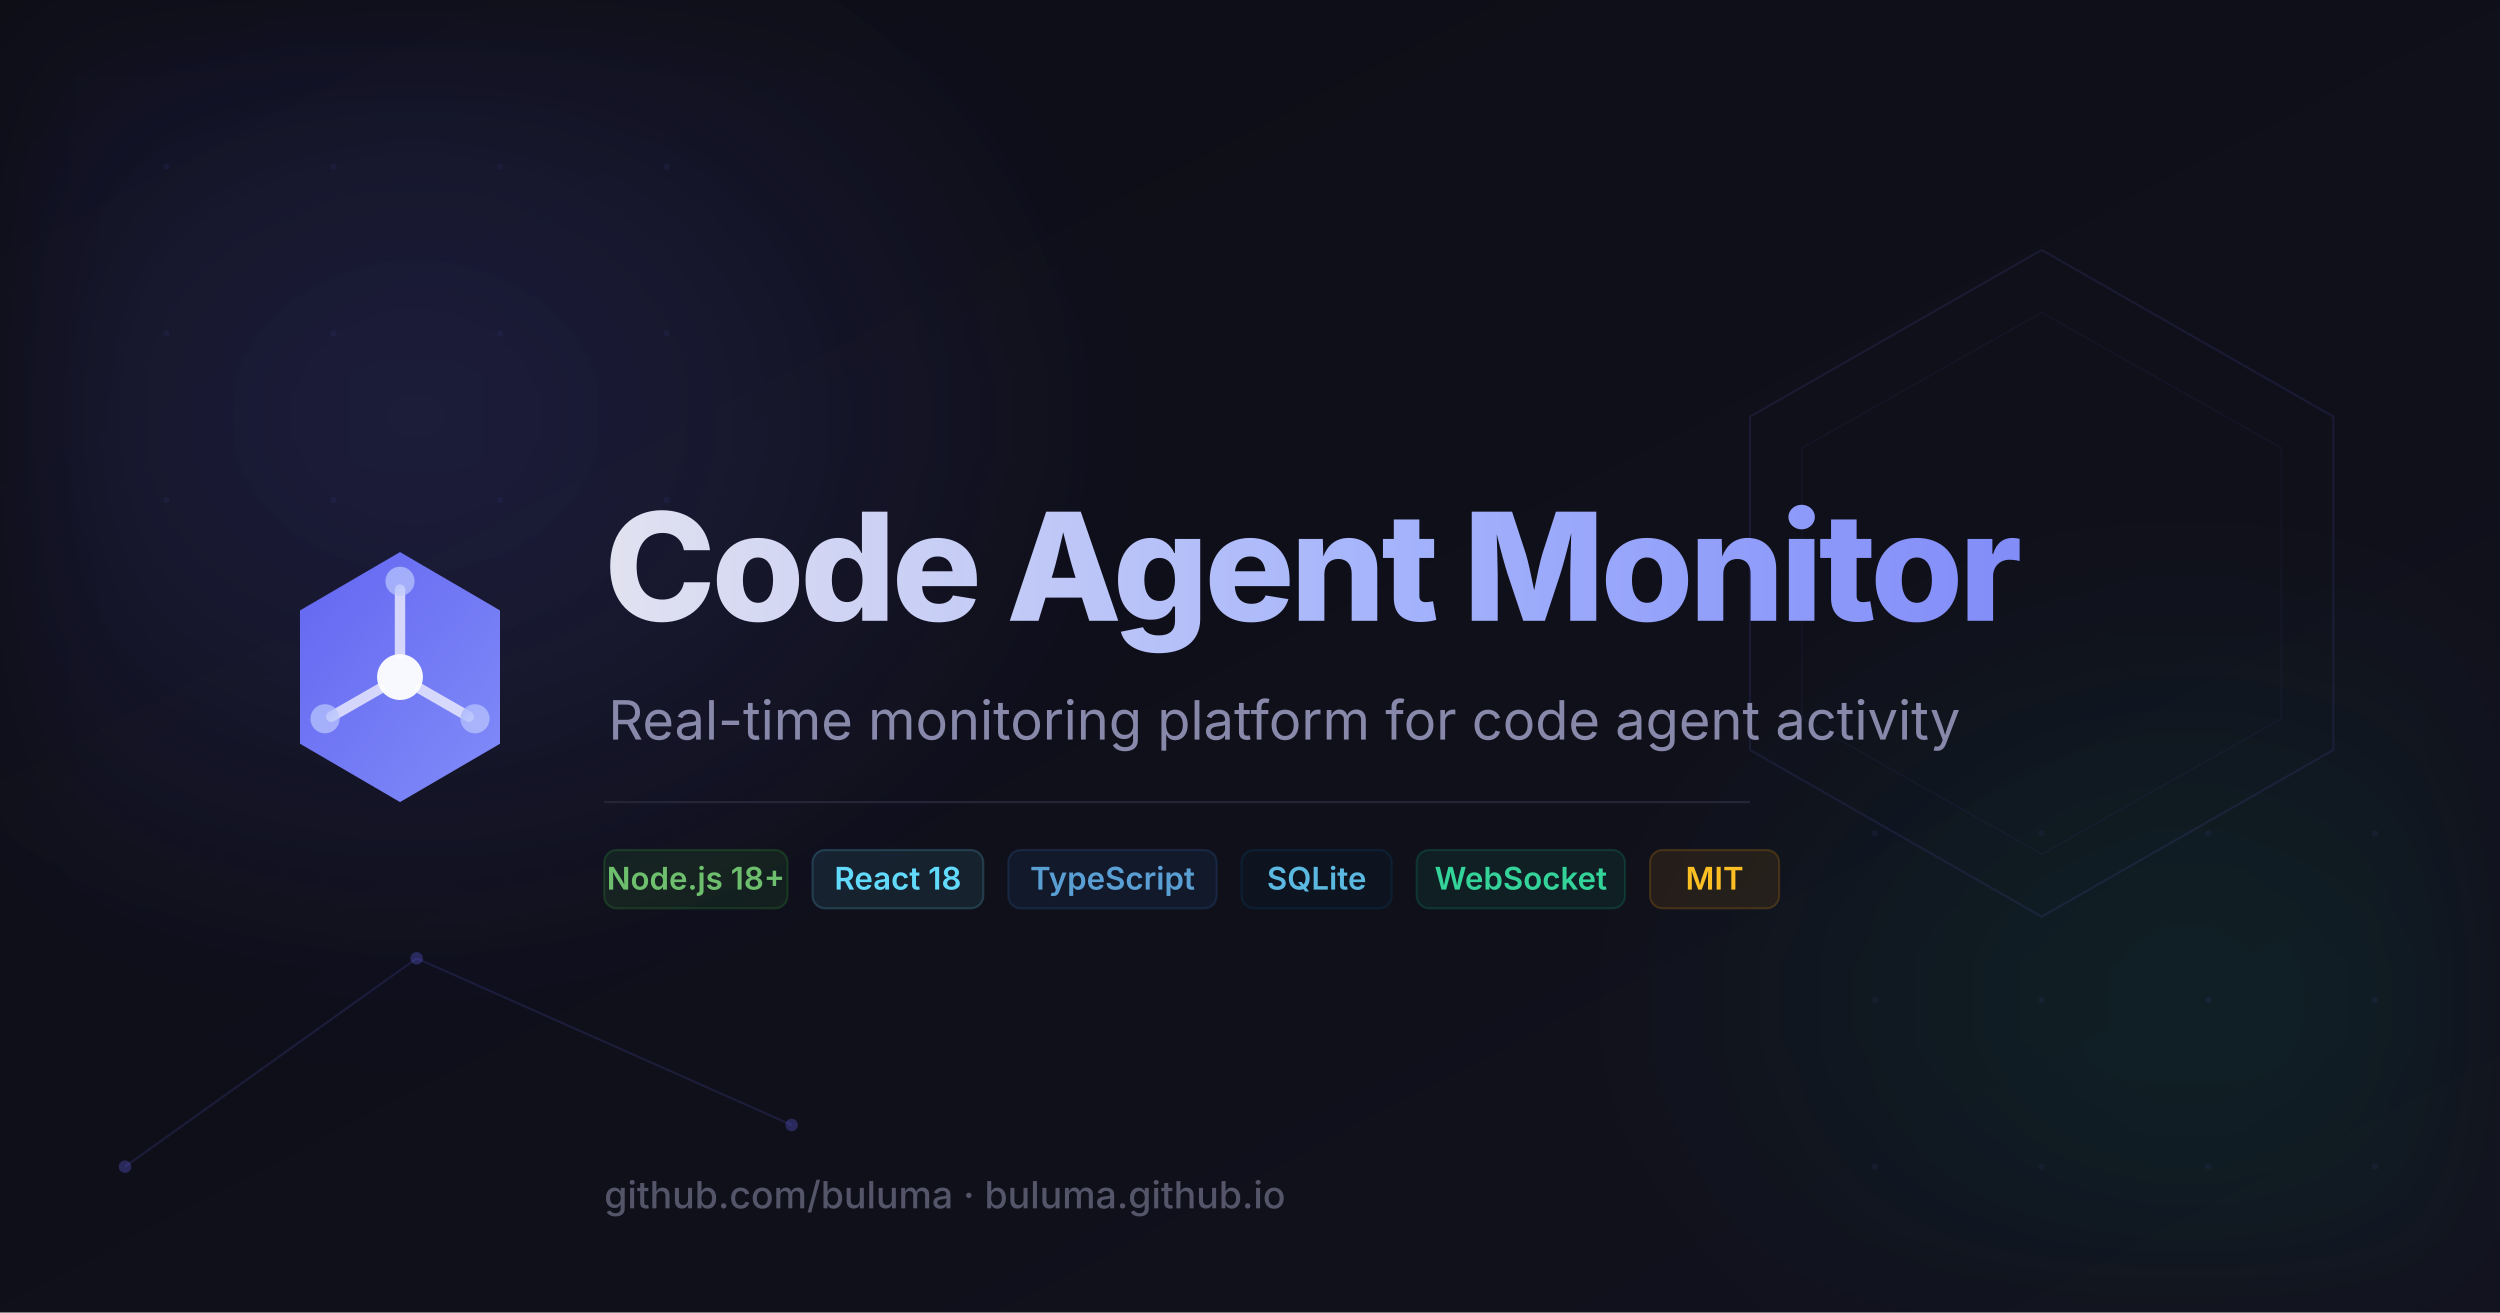
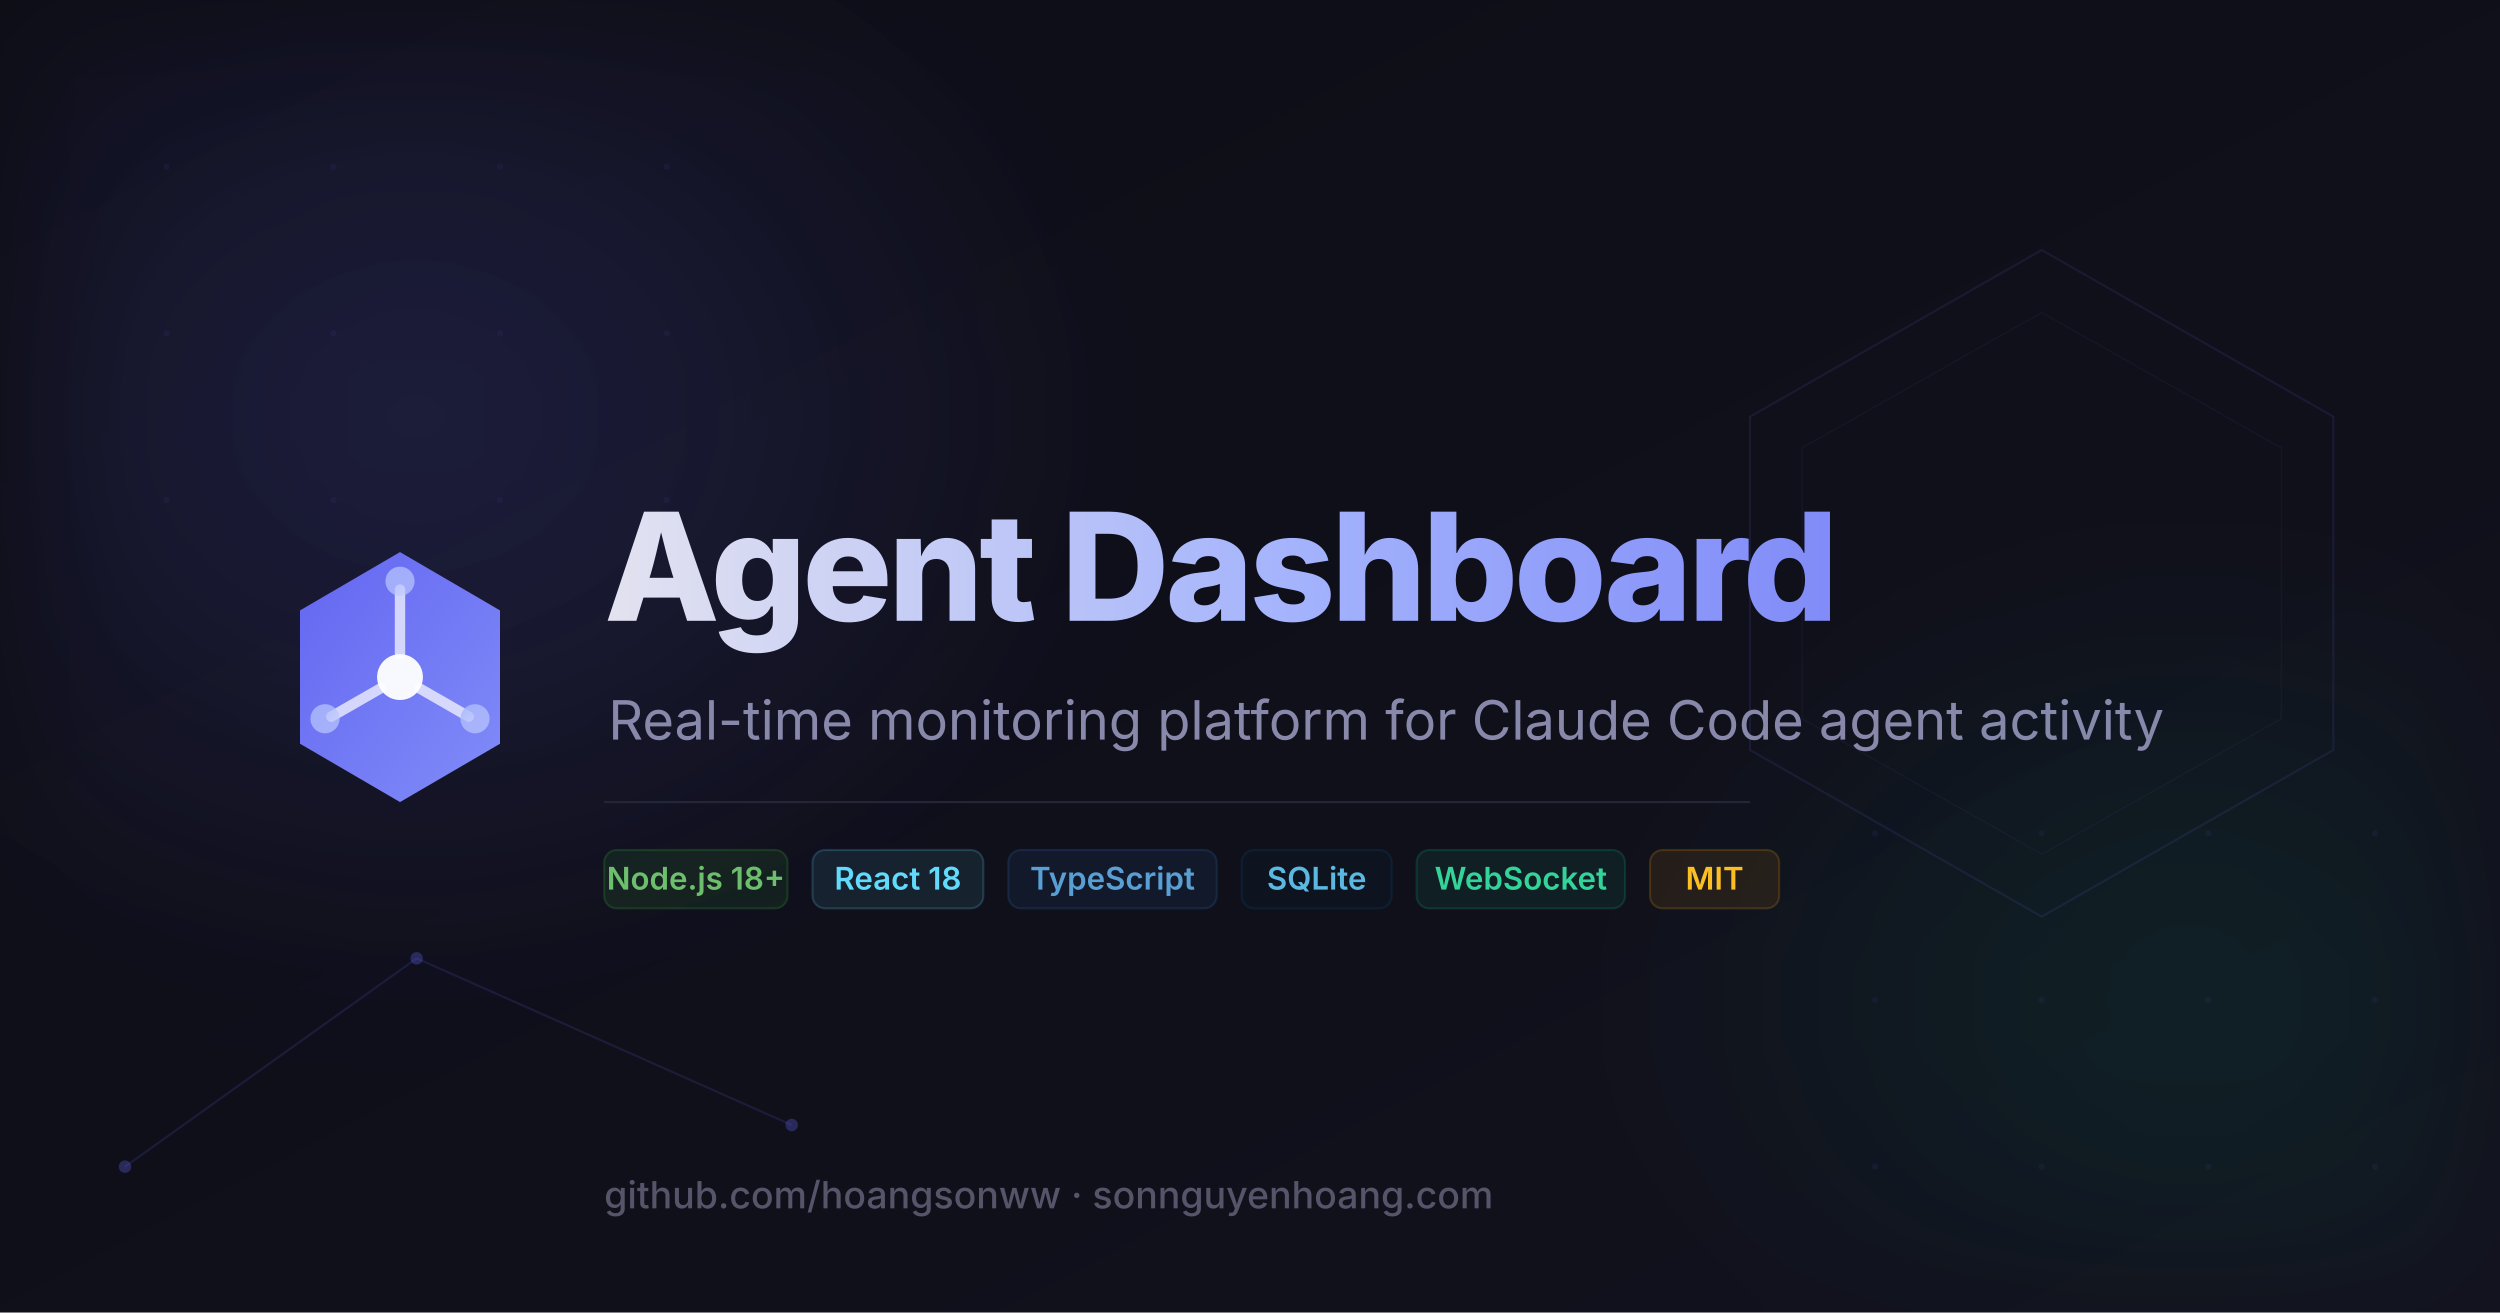
<svg xmlns="http://www.w3.org/2000/svg" viewBox="0 0 1200 630" width="1200" height="630">
  <defs>
    <linearGradient id="bgGrad" x1="0%" y1="0%" x2="100%" y2="100%">
      <stop offset="0%" stop-color="#0d0d16" />
      <stop offset="100%" stop-color="#12121e" />
    </linearGradient>
    <linearGradient id="hexGrad" x1="0%" y1="0%" x2="100%" y2="100%">
      <stop offset="0%" stop-color="#6366f1" />
      <stop offset="100%" stop-color="#818cf8" />
    </linearGradient>
    <linearGradient id="nodeGrad" x1="0%" y1="0%" x2="100%" y2="100%">
      <stop offset="0%" stop-color="#a5b4fc" stop-opacity="0.9" />
      <stop offset="100%" stop-color="#c7d2fe" stop-opacity="0.6" />
    </linearGradient>
    <linearGradient id="titleGrad" x1="0%" y1="0%" x2="100%" y2="0%">
      <stop offset="0%" stop-color="#e2e2f0" />
      <stop offset="55%" stop-color="#a5b4fc" />
      <stop offset="100%" stop-color="#818cf8" />
    </linearGradient>
    <radialGradient id="glow1" cx="50%" cy="50%" r="50%">
      <stop offset="0%" stop-color="#6366f1" stop-opacity="0.18" />
      <stop offset="100%" stop-color="#6366f1" stop-opacity="0" />
    </radialGradient>
    <radialGradient id="glow2" cx="50%" cy="50%" r="50%">
      <stop offset="0%" stop-color="#10b981" stop-opacity="0.10" />
      <stop offset="100%" stop-color="#10b981" stop-opacity="0" />
    </radialGradient>
    <filter id="blur1">
      <feGaussianBlur stdDeviation="40" />
    </filter>
  </defs>
  <rect width="1200" height="630" fill="url(#bgGrad)" />
  <ellipse cx="200" cy="200" rx="340" ry="280" fill="url(#glow1)" filter="url(#blur1)" />
  <ellipse cx="1050" cy="480" rx="280" ry="220" fill="url(#glow2)" filter="url(#blur1)" />
  <g opacity="0.07" fill="#6366f1">
    <circle cx="80" cy="80" r="1.5" />
    <circle cx="160" cy="80" r="1.5" />
    <circle cx="240" cy="80" r="1.5" />
    <circle cx="320" cy="80" r="1.5" />
    <circle cx="80" cy="160" r="1.5" />
    <circle cx="160" cy="160" r="1.5" />
    <circle cx="240" cy="160" r="1.5" />
    <circle cx="320" cy="160" r="1.5" />
    <circle cx="80" cy="240" r="1.5" />
    <circle cx="160" cy="240" r="1.5" />
    <circle cx="240" cy="240" r="1.5" />
    <circle cx="320" cy="240" r="1.5" />
    <circle cx="900" cy="400" r="1.5" />
    <circle cx="980" cy="400" r="1.5" />
    <circle cx="1060" cy="400" r="1.5" />
    <circle cx="1140" cy="400" r="1.5" />
    <circle cx="900" cy="480" r="1.5" />
    <circle cx="980" cy="480" r="1.5" />
    <circle cx="1060" cy="480" r="1.5" />
    <circle cx="1140" cy="480" r="1.5" />
    <circle cx="900" cy="560" r="1.5" />
    <circle cx="980" cy="560" r="1.5" />
    <circle cx="1060" cy="560" r="1.5" />
    <circle cx="1140" cy="560" r="1.5" />
  </g>
  <polygon points="980,120 1120,200 1120,360 980,440 840,360 840,200" fill="none" stroke="#6366f1" stroke-width="1" opacity="0.12" />
  <polygon points="980,150 1095,215 1095,345 980,410 865,345 865,215" fill="none" stroke="#6366f1" stroke-width="0.5" opacity="0.08" />
  <line x1="60" y1="560" x2="200" y2="460" stroke="#6366f1" stroke-width="1" opacity="0.15" />
  <line x1="200" y1="460" x2="380" y2="540" stroke="#6366f1" stroke-width="1" opacity="0.15" />
  <circle cx="60" cy="560" r="3" fill="#6366f1" opacity="0.3" />
  <circle cx="200" cy="460" r="3" fill="#6366f1" opacity="0.3" />
  <circle cx="380" cy="540" r="3" fill="#6366f1" opacity="0.3" />
  <g transform="translate(128, 265)">
    <polygon points="64,0 112,28 112,92 64,120 16,92 16,28" fill="url(#hexGrad)" />
    <circle cx="64" cy="60" r="11" fill="white" opacity="0.95" />
    <line x1="64" y1="49" x2="64" y2="18" stroke="white" stroke-width="5" stroke-linecap="round" opacity="0.7" />
    <line x1="73.5" y1="65.5" x2="97" y2="79" stroke="white" stroke-width="5" stroke-linecap="round" opacity="0.7" />
    <line x1="54.5" y1="65.5" x2="31" y2="79" stroke="white" stroke-width="5" stroke-linecap="round" opacity="0.7" />
    <circle cx="64" cy="14" r="7" fill="url(#nodeGrad)" />
    <circle cx="100" cy="80" r="7" fill="url(#nodeGrad)" />
    <circle cx="28" cy="80" r="7" fill="url(#nodeGrad)" />
  </g>
-   <text x="290" y="298" font-family="'Inter', 'Helvetica Neue', Arial, sans-serif" font-size="72" font-weight="800" letter-spacing="-2" fill="url(#titleGrad)">Code Agent Monitor</text>
-   <text x="292" y="355" font-family="'Inter', 'Helvetica Neue', Arial, sans-serif" font-size="26" font-weight="400" fill="#8888aa">Real-time monitoring platform for code agent activity</text>
+   <text x="290" y="298" font-family="'Inter', 'Helvetica Neue', Arial, sans-serif" font-size="72" font-weight="800" letter-spacing="-2" fill="url(#titleGrad)">Agent Dashboard</text>
+   <text x="292" y="355" font-family="'Inter', 'Helvetica Neue', Arial, sans-serif" font-size="26" font-weight="400" fill="#8888aa">Real-time monitoring platform for Claude Code agent activity</text>
  <line x1="290" y1="385" x2="840" y2="385" stroke="#252538" stroke-width="1" />
  <g transform="translate(290, 408)" font-family="'Inter', 'Helvetica Neue', Arial, sans-serif" font-size="15" font-weight="600">
    <rect x="0" y="0" width="88" height="28" rx="6" fill="#33993320" stroke="#33993340" />
    <text x="44" y="19" text-anchor="middle" fill="#6dbf6d">Node.js 18+</text>
    <rect x="100" y="0" width="82" height="28" rx="6" fill="#61dafb18" stroke="#61dafb30" />
    <text x="141" y="19" text-anchor="middle" fill="#61dafb">React 18</text>
    <rect x="194" y="0" width="100" height="28" rx="6" fill="#3178c618" stroke="#3178c630" />
    <text x="244" y="19" text-anchor="middle" fill="#5a9fd4">TypeScript</text>
    <rect x="306" y="0" width="72" height="28" rx="6" fill="#003b5718" stroke="#005f8a30" />
    <text x="342" y="19" text-anchor="middle" fill="#5bb8e0">SQLite</text>
    <rect x="390" y="0" width="100" height="28" rx="6" fill="#10b98118" stroke="#10b98130" />
    <text x="440" y="19" text-anchor="middle" fill="#34d399">WebSocket</text>
    <rect x="502" y="0" width="62" height="28" rx="6" fill="#f59e0b18" stroke="#f59e0b30" />
    <text x="533" y="19" text-anchor="middle" fill="#fbbf24">MIT</text>
  </g>
-   <text x="290" y="580" font-family="'Inter', 'Helvetica Neue', Arial, sans-serif" font-size="18" font-weight="500" fill="#55556a">github.com/buluma · buluma.github.io</text>
+   <text x="290" y="580" font-family="'Inter', 'Helvetica Neue', Arial, sans-serif" font-size="18" font-weight="500" fill="#55556a">github.com/hoangsonww · sonnguyenhoang.com</text>
</svg>
